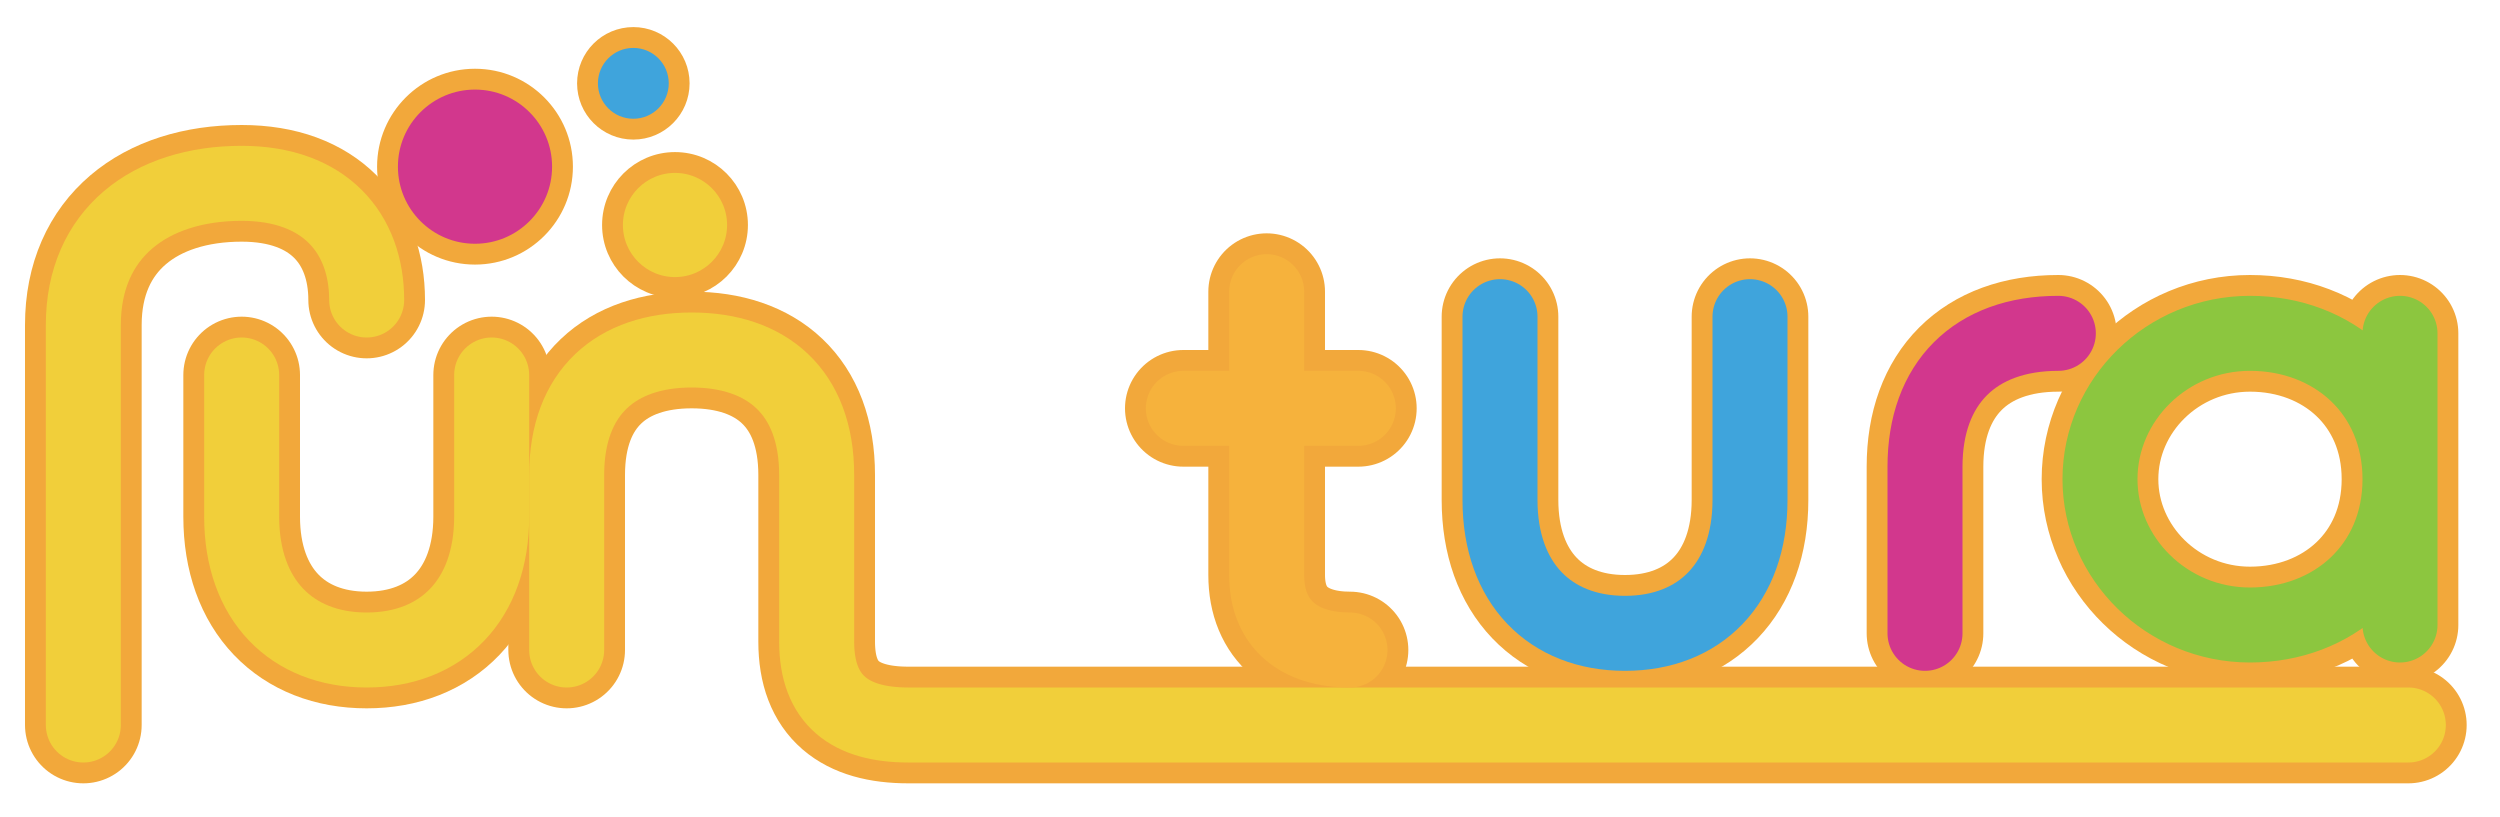
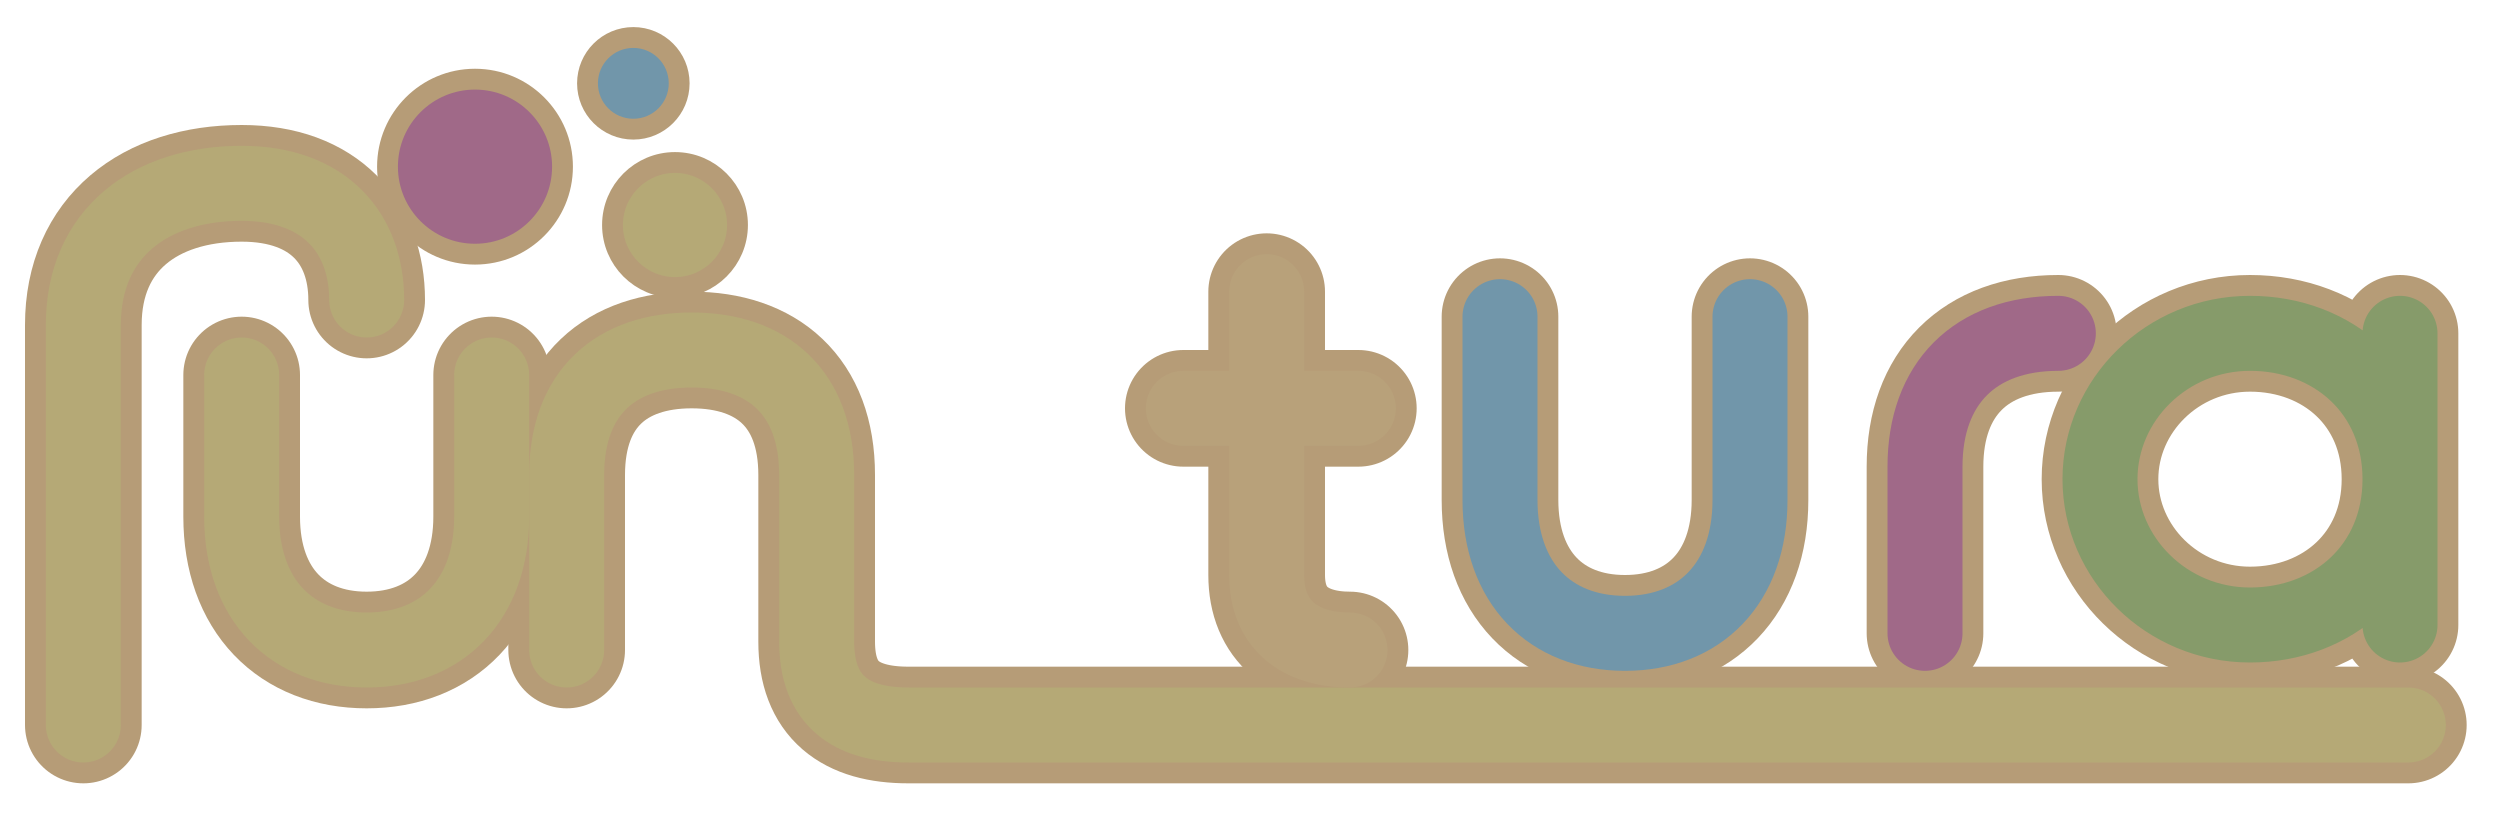
<svg xmlns="http://www.w3.org/2000/svg" width="600" height="196" viewBox="18 26 600 196">
  <g fill="none" stroke-linecap="round" stroke-linejoin="round">
-     <g stroke="#f2a83b" stroke-width="28">
+     <g stroke="#b69c77" stroke-width="28">
      <path d="M38 200V104C38 82 54 70 76 70C96 70 106 82 106 98" />
      <path d="M76 116V150C76 170 88 182 106 182C124 182 136 170 136 150V116" />
      <path d="M154 182V140C154 120 166 110 184 110C202 110 214 120 214 140V180C214 194 222 200 236 200H596" />
      <path d="M322 96V164C322 176 330 182 342 182M302 124H344" />
      <path d="M378 102V146C378 166 390 178 408 178C426 178 438 166 438 146V102" />
      <path d="M480 178V138C480 118 492 106 512 106" />
      <path d="M594 106V176M594 141C594 120 578 106 558 106C538 106 522 122 522 141C522 160 538 176 558 176C578 176 594 162 594 141" />
    </g>
    <g stroke-width="18">
-       <path d="M38 200V104C38 82 54 70 76 70C96 70 106 82 106 98" stroke="#f1cf3a" />
-       <path d="M76 116V150C76 170 88 182 106 182C124 182 136 170 136 150V116" stroke="#f1cf3a" />
-       <path d="M154 182V140C154 120 166 110 184 110C202 110 214 120 214 140V180C214 194 222 200 236 200H596" stroke="#f1cf3a" />
-       <path d="M322 96V164C322 176 330 182 342 182M302 124H344" stroke="#f6b23c" />
-       <path d="M378 102V146C378 166 390 178 408 178C426 178 438 166 438 146V102" stroke="#3fa4dc" />
-       <path d="M480 178V138C480 118 492 106 512 106" stroke="#d2378d" />
-       <path d="M594 106V176M594 141C594 120 578 106 558 106C538 106 522 122 522 141C522 160 538 176 558 176C578 176 594 162 594 141" stroke="#8cc63f" />
+       <path d="M38 200V104C38 82 54 70 76 70C96 70 106 82 106 98" stroke="#b5a976" />
+       <path d="M76 116V150C76 170 88 182 106 182C124 182 136 170 136 150V116" stroke="#b5a976" />
+       <path d="M154 182V140C154 120 166 110 184 110C202 110 214 120 214 140V180C214 194 222 200 236 200H596" stroke="#b5a976" />
+       <path d="M322 96V164C322 176 330 182 342 182M302 124H344" stroke="#b8a17a" />
+       <path d="M378 102V146C378 166 390 178 408 178C426 178 438 166 438 146V102" stroke="#7196aa" />
+       <path d="M480 178V138C480 118 492 106 512 106" stroke="#a06988" />
+       <path d="M594 106V176M594 141C594 120 578 106 558 106C538 106 522 122 522 141C522 160 538 176 558 176C578 176 594 162 594 141" stroke="#869b6a" />
    </g>
  </g>
-   <circle cx="132" cy="66" r="21" fill="#d2378d" stroke="#f2a83b" stroke-width="5" />
-   <circle cx="170" cy="46" r="11" fill="#3fa4dc" stroke="#f2a83b" stroke-width="5" />
-   <circle cx="180" cy="80" r="15" fill="#f1cf3a" stroke="#f2a83b" stroke-width="5" />
+   <circle cx="132" cy="66" r="21" fill="#a06988" stroke="#b69c77" stroke-width="5" />
+   <circle cx="170" cy="46" r="11" fill="#7196aa" stroke="#b69c77" stroke-width="5" />
+   <circle cx="180" cy="80" r="15" fill="#b5a976" stroke="#b69c77" stroke-width="5" />
</svg>
